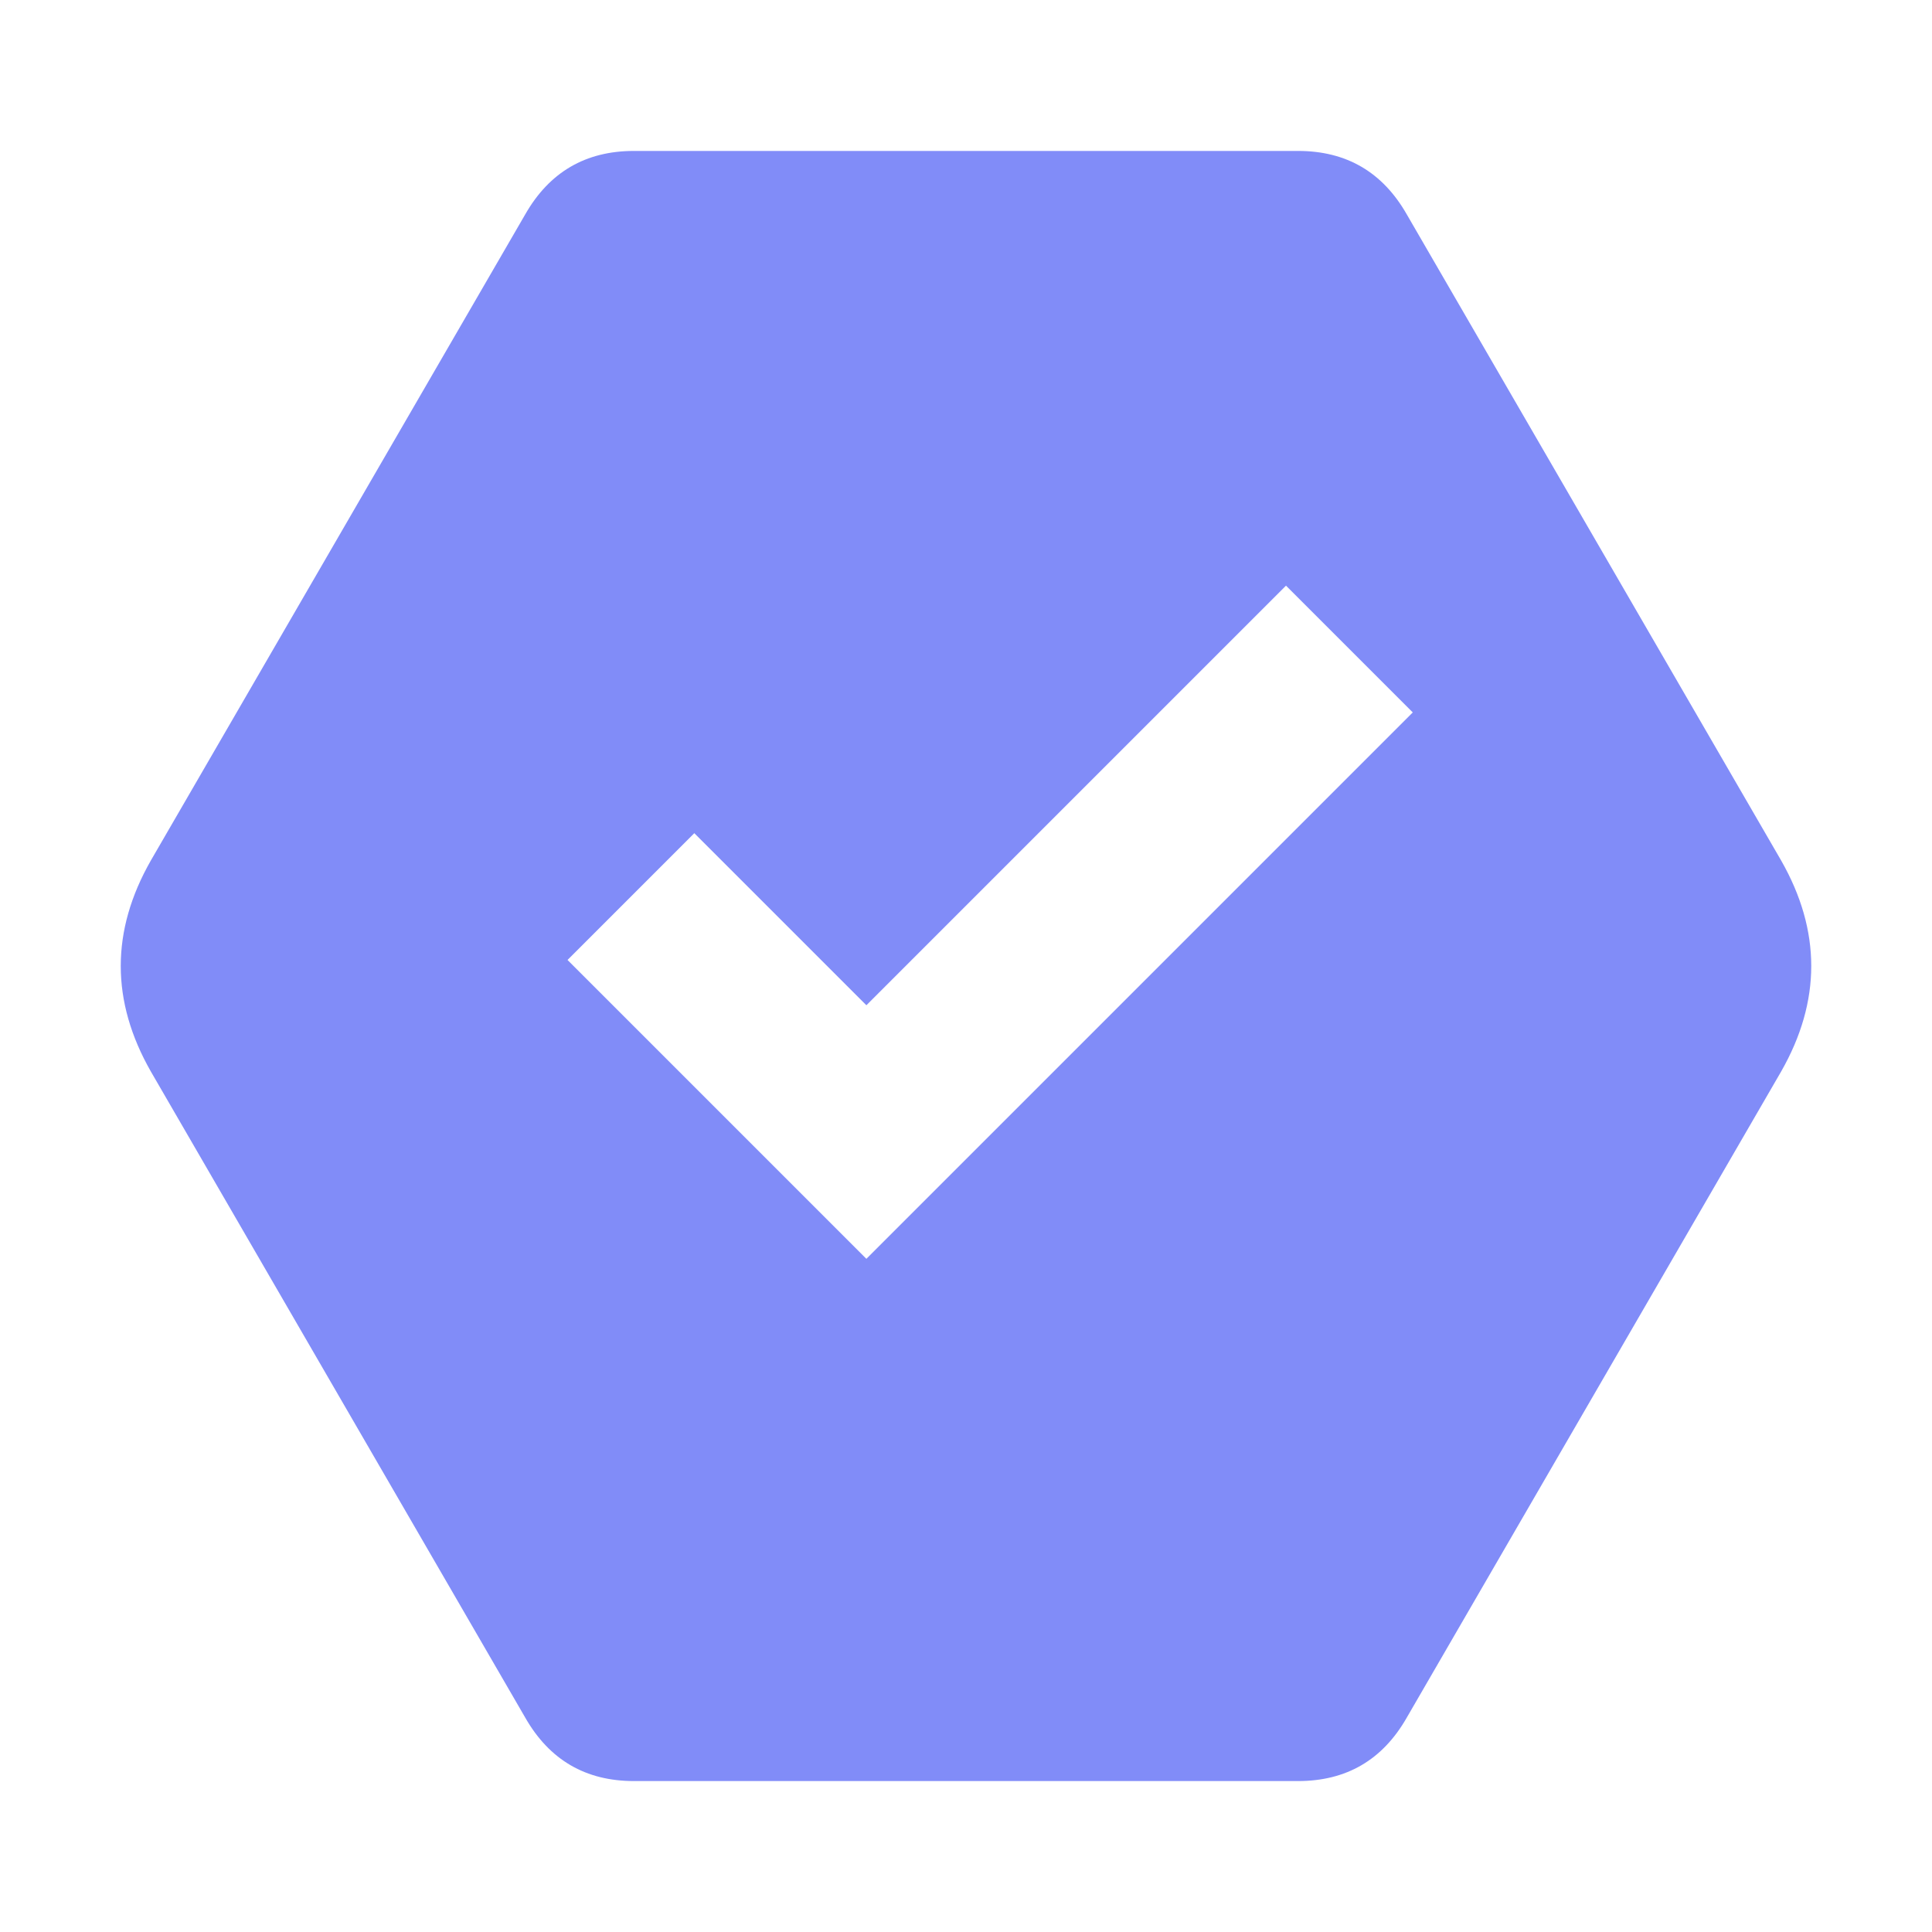
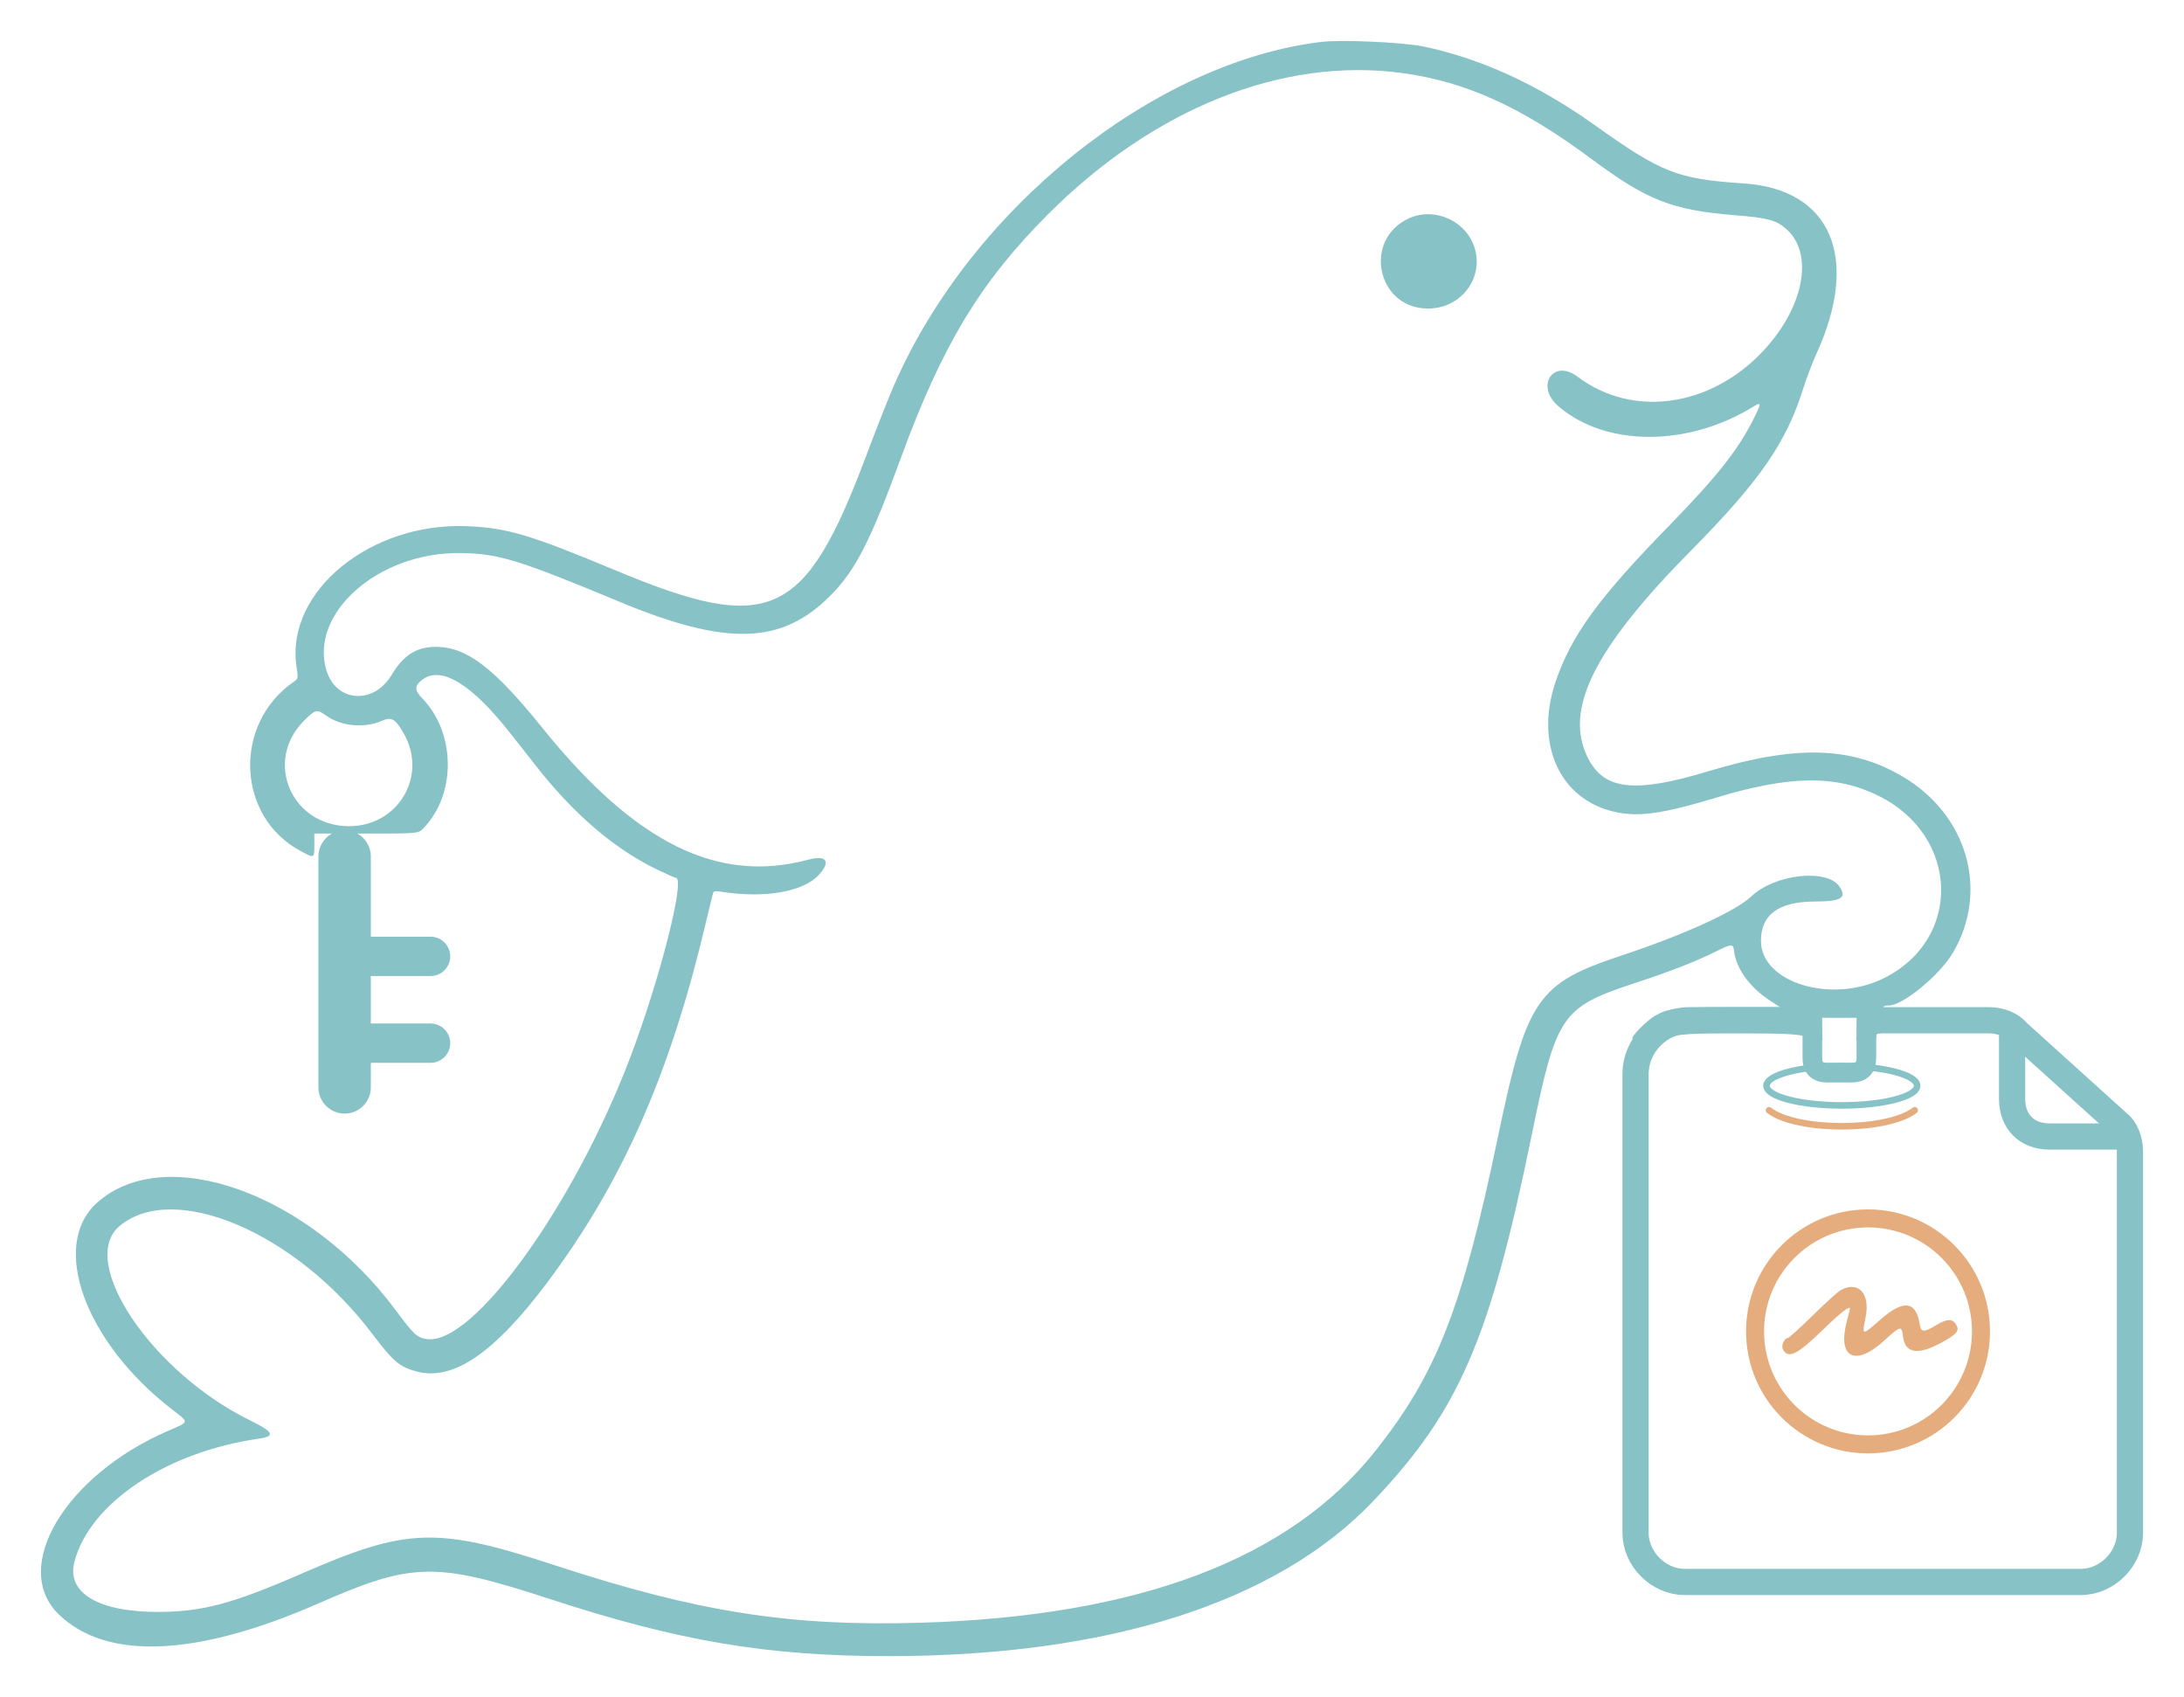
- <svg xmlns="http://www.w3.org/2000/svg" width="64" height="64" viewBox="0 0 64 64" role="img" aria-label="SealForge">
-   <path fill="#818cf8" fill-rule="evenodd" d="M21 5H43Q45.4 5 46.6 7.1L59 28.5Q61 32 59 35.5L46.6 56.9Q45.4 59 43 59H21Q18.6 59 17.4 56.9L5 35.5Q3 32 5 28.5L17.4 7.1Q18.6 5 21 5ZM18.8 31.8L23 27.6L28.7 33.3L42.6 19.4L46.8 23.6L28.7 41.7Z" />
+ <svg xmlns="http://www.w3.org/2000/svg" width="1334" height="1036" viewBox="28 11 1334 1036" role="img" aria-label="SealForge">
+   <g id="paper" fill="none" stroke="#87c2c6" stroke-width="16" stroke-linecap="round" stroke-linejoin="round">
+     <path d="M1131 634H1060C1042 634 1027 649 1027 667V947C1027 963 1041 977 1057 977H1299C1315 977 1329 963 1329 947V714C1329 707 1326 700 1322 697L1260 641C1257 637 1250 634 1243 634H1172" />
+     <path d="M1257 641V682C1257 696 1266 705 1280 705H1326" />
+   </g>
+   <g id="seal-contour" fill="#87c2c6">
+     <path fill-rule="evenodd" d="M835.0 36.6C732.7 48.9 621.1 138.5 574.2 246.0C570.9 253.4 563.2 273.0 557.0 289.5C519.7 388.8 498.3 398.6 404.5 359.5C351.8 337.5 337.8 333.3 313.0 332.3C254.3 330.0 202.8 372.0 209.0 417.3C210.2 425.4 210.2 425.4 207.3 427.4C170.1 453.2 172.5 509.9 211.7 530.7C220.0 535.2 220.0 535.2 220.0 527.0V520.0H251.8C283.6 520.0 283.6 520.0 286.7 516.7C306.8 495.9 306.4 458.4 285.8 437.3C281.0 432.4 281.1 429.5 286.3 425.8C297.8 417.6 316.1 428.8 339.6 458.6C343.9 464.1 351.4 473.6 356.1 479.6C379.2 508.8 403.5 529.5 429.6 542.1C435.2 544.8 440.2 547.0 440.8 547.0C446.8 547.0 431.2 608.6 413.0 656.6C378.6 747.1 317.0 832.5 288.9 828.7C282.8 827.9 280.8 826.0 269.8 811.2C216.8 739.7 128.9 708.1 87.2 745.5C58.4 771.4 79.8 830.4 132.9 871.5C143.8 879.9 143.9 879.0 130.5 884.8C67.6 912.1 34.2 968.4 64.1 997.0C93.3 1025.0 148.0 1022.7 222.3 990.2C279.9 964.9 293.9 964.6 363.5 987.3C442.6 1013.2 496.7 1022.3 571.0 1022.3C705.7 1022.2 808.1 989.4 867.0 927.4C919.3 872.3 938.0 829.1 963.6 704.0C978.7 630.3 981.6 626.1 1027.5 611.0C1048.5 604.1 1063.4 598.3 1075.9 592.1C1086.3 587.0 1086.6 587.0 1087.3 592.5C1088.8 603.0 1097.1 614.2 1109.1 622.0L1115.3 626.0H1084.9C1051.9 626.0 1047.0 626.6 1038.5 631.5C1034.0 634.2 1025.0 643.2 1025.0 645.0C1025.0 646.8 1045.6 645.7 1050.5 643.7C1057.3 640.9 1130.0 641.2 1130.0 644.0C1130.0 645.8 1130.7 646.0 1135.6 646.0H1141.2L1140.8 639.2L1140.5 632.5H1151.5H1162.5L1162.2 639.2L1161.8 646.0H1167.9C1173.3 646.0 1174.0 645.8 1174.0 644.0C1174.0 642.7 1174.7 642.0 1176.0 642.0C1177.8 642.0 1178.0 641.3 1178.0 633.5C1178.0 625.0 1178.0 625.0 1181.7 625.0C1190.3 625.0 1212.9 606.4 1220.9 592.7C1243.1 554.9 1229.7 508.4 1190.0 485.1C1158.6 466.7 1125.0 465.8 1071.3 482.0C1026.6 495.5 1007.9 493.5 998.0 474.0C983.0 444.6 1001.4 407.4 1060.6 347.5C1103.0 304.6 1119.1 281.3 1129.5 248.0C1131.5 241.7 1135.1 232.2 1137.5 227.0C1164.3 168.3 1146.5 126.5 1093.0 123.0C1052.4 120.3 1043.0 116.6 1001.5 87.0C967.0 62.5 932.4 46.7 897.5 39.4C884.8 36.8 847.5 35.1 835.0 36.6ZM884.5 55.6C923.2 60.9 957.0 76.1 999.7 107.8C1034.5 133.6 1049.2 139.3 1088.5 142.5C1107.4 144.0 1112.8 145.4 1118.8 150.6C1136.3 165.6 1130.0 198.9 1104.6 225.7C1072.3 259.8 1025.0 266.2 991.7 241.1C976.7 229.7 965.5 246.8 979.9 259.1C1008.8 283.9 1058.7 284.0 1098.8 259.4C1104.0 256.2 1104.0 257.0 1099.1 266.8C1089.5 285.9 1076.9 301.8 1048.1 331.4C1004.2 376.3 987.6 399.2 978.0 427.8C965.5 465.3 980.6 498.8 1013.6 506.6C1028.4 510.1 1043.2 508.1 1076.5 498.0C1121.6 484.4 1149.6 484.1 1175.5 497.0C1225.0 521.5 1226.7 584.7 1178.5 608.4C1146.5 624.2 1103.6 611.0 1103.6 585.5C1103.6 569.4 1114.5 561.5 1136.8 561.5C1152.7 561.5 1156.3 559.2 1151.5 552.3C1143.8 541.2 1111.9 544.8 1097.7 558.4C1088.2 567.4 1056.4 581.9 1018.4 594.5C967.0 611.5 960.5 621.0 943.0 705.0C921.1 810.1 905.6 849.6 868.1 897.0C815.6 963.1 723.6 997.9 590.5 1001.9C510.9 1004.3 454.3 995.4 367.8 967.1C295.0 943.2 276.9 943.7 212.5 971.8C170.1 990.3 151.6 995.2 125.0 995.3C88.3 995.4 68.6 983.8 73.4 964.9C82.6 929.0 129.6 897.5 186.2 889.5C196.5 888.0 195.1 885.4 180.5 878.2C120.5 848.7 75.3 781.3 101.0 759.7C134.0 731.9 208.4 763.5 255.0 825.0C268.4 842.7 272.1 845.8 283.0 848.6C305.0 854.2 330.0 837.1 362.0 794.5C408.1 733.0 437.1 667.3 459.0 575.0C461.3 565.4 463.3 556.9 463.6 556.1C463.9 555.2 465.1 555.0 467.8 555.4C494.7 559.8 518.7 555.7 528.3 545.1C535.6 537.0 532.8 533.0 521.9 535.9C466.5 550.9 416.0 525.9 359.3 455.5C329.6 418.6 313.0 406.0 294.2 406.0C282.3 406.0 274.4 411.1 267.1 423.3C256.1 441.5 233.3 439.8 227.4 420.4C216.9 385.5 258.9 348.4 308.5 348.7C332.2 348.9 344.0 352.5 406.5 378.5C471.7 405.6 505.3 404.7 535.0 374.9C550.5 359.5 559.7 341.4 578.5 290.0C603.4 222.0 627.0 183.0 668.0 142.0C732.8 77.1 811.4 45.7 884.5 55.6ZM227.1 447.9C236.2 454.5 250.7 455.9 261.4 451.1C267.1 448.6 269.5 450.0 274.4 458.5C289.6 484.5 271.4 515.6 241.0 515.5C205.9 515.3 189.1 475.8 213.6 451.2C220.7 444.1 221.5 443.9 227.1 447.9ZM888.4 144.4C860.3 157.5 869.1 199.2 900.0 199.4C922.8 199.6 937.2 176.3 926.3 156.8C918.9 143.7 901.9 138.1 888.4 144.4Z" />
+   </g>
+   <g id="key" fill="none" stroke="#87c2c6" stroke-linecap="round" stroke-linejoin="round">
+     <path d="M238.5 534V675" stroke-width="32" />
+     <path d="M238.5 595H291M238.5 648H291" stroke-width="24" />
+   </g>
+   <g id="press" fill="none" stroke="#87c2c6" stroke-linecap="round" stroke-linejoin="round">
+     <ellipse cx="1153" cy="674" rx="46" ry="12" stroke-width="4" />
+     <path d="M1135 630V657Q1135 666 1144 666H1159Q1168 666 1168 657V630" stroke-width="12" />
+   </g>
+   <g id="ink-line" fill="none" stroke="#e5ad7d" stroke-linecap="round">
+     <path d="M1108.5 689C1125.5 702 1180.5 702 1197.5 689" stroke-width="4" />
+   </g>
+   <g id="imprint" fill="#e5ad7d">
+     <circle cx="1169" cy="824" r="69" fill="none" stroke="#e5ad7d" stroke-width="11" />
+     <path fill-rule="evenodd" d="M1152.5 798.7C1150.9 799.5 1143.1 806.5 1135.4 814.1C1127.6 821.8 1120.7 828.0 1120.1 828.0C1117.9 828.0 1115.8 832.7 1117.0 834.9C1120.2 841.1 1125.7 838.3 1142.1 822.4C1152.3 812.4 1158.1 808.0 1158.0 810.2C1158.0 810.4 1157.1 813.9 1156.0 818.0C1150.2 840.3 1161.3 845.8 1179.0 829.5C1188.7 820.6 1189.6 820.4 1190.3 826.7C1191.5 837.4 1199.1 838.8 1213.6 831.0C1223.6 825.5 1225.2 823.5 1222.6 819.5C1220.3 816.0 1216.9 816.3 1209.9 820.6C1203.1 824.8 1201.3 824.6 1200.5 819.3C1198.2 805.2 1190.4 804.5 1176.1 817.2C1165.4 826.6 1165.2 826.6 1167.4 816.0C1170.6 801.2 1163.4 792.9 1152.5 798.7Z" />
+   </g>
</svg>
